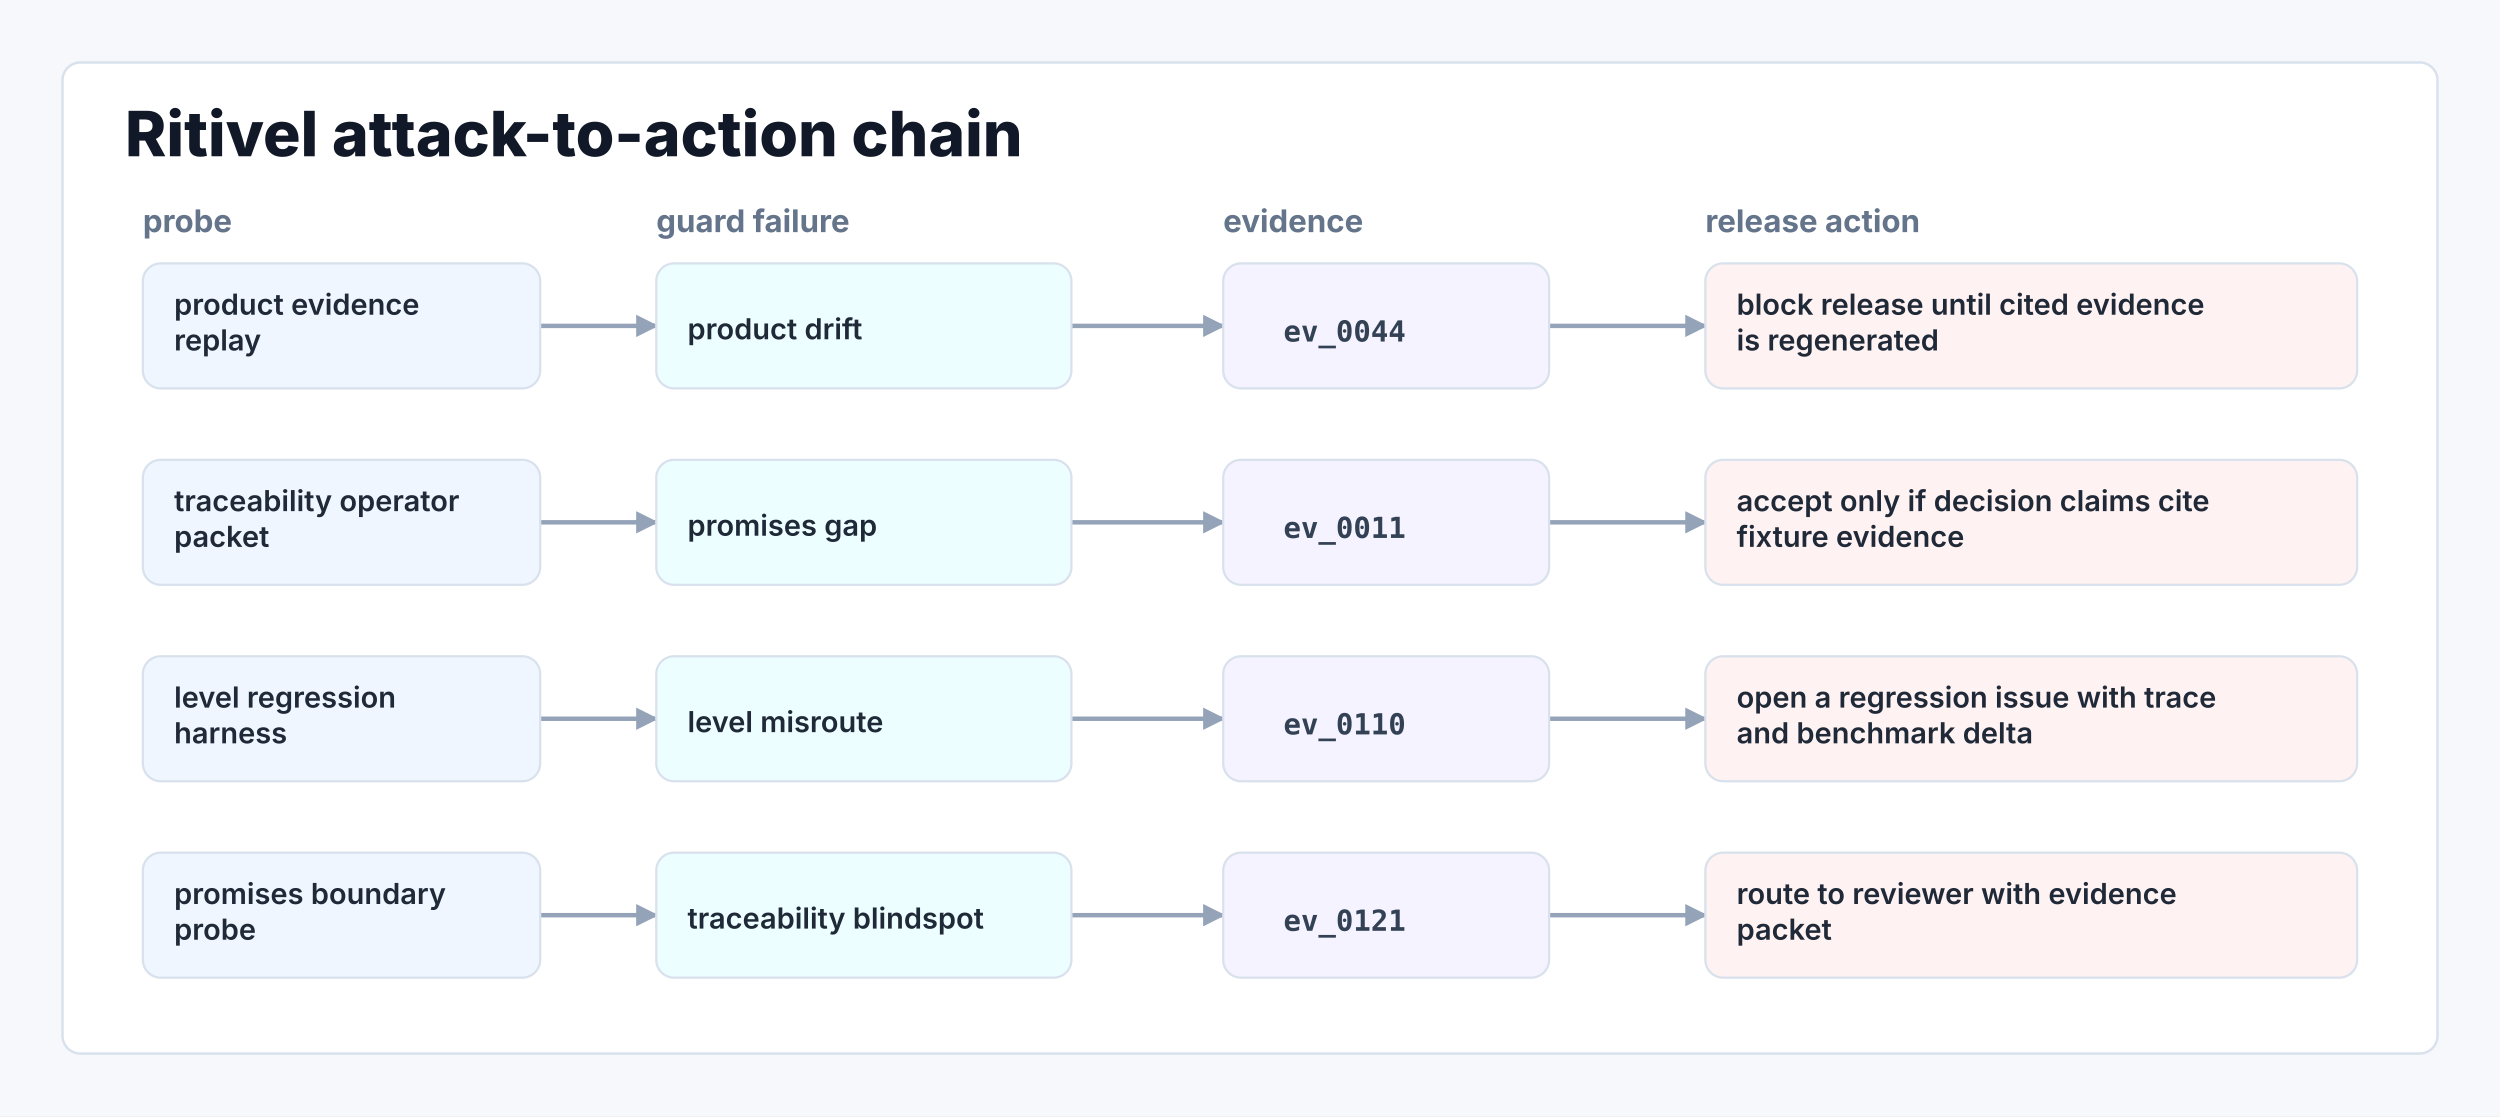
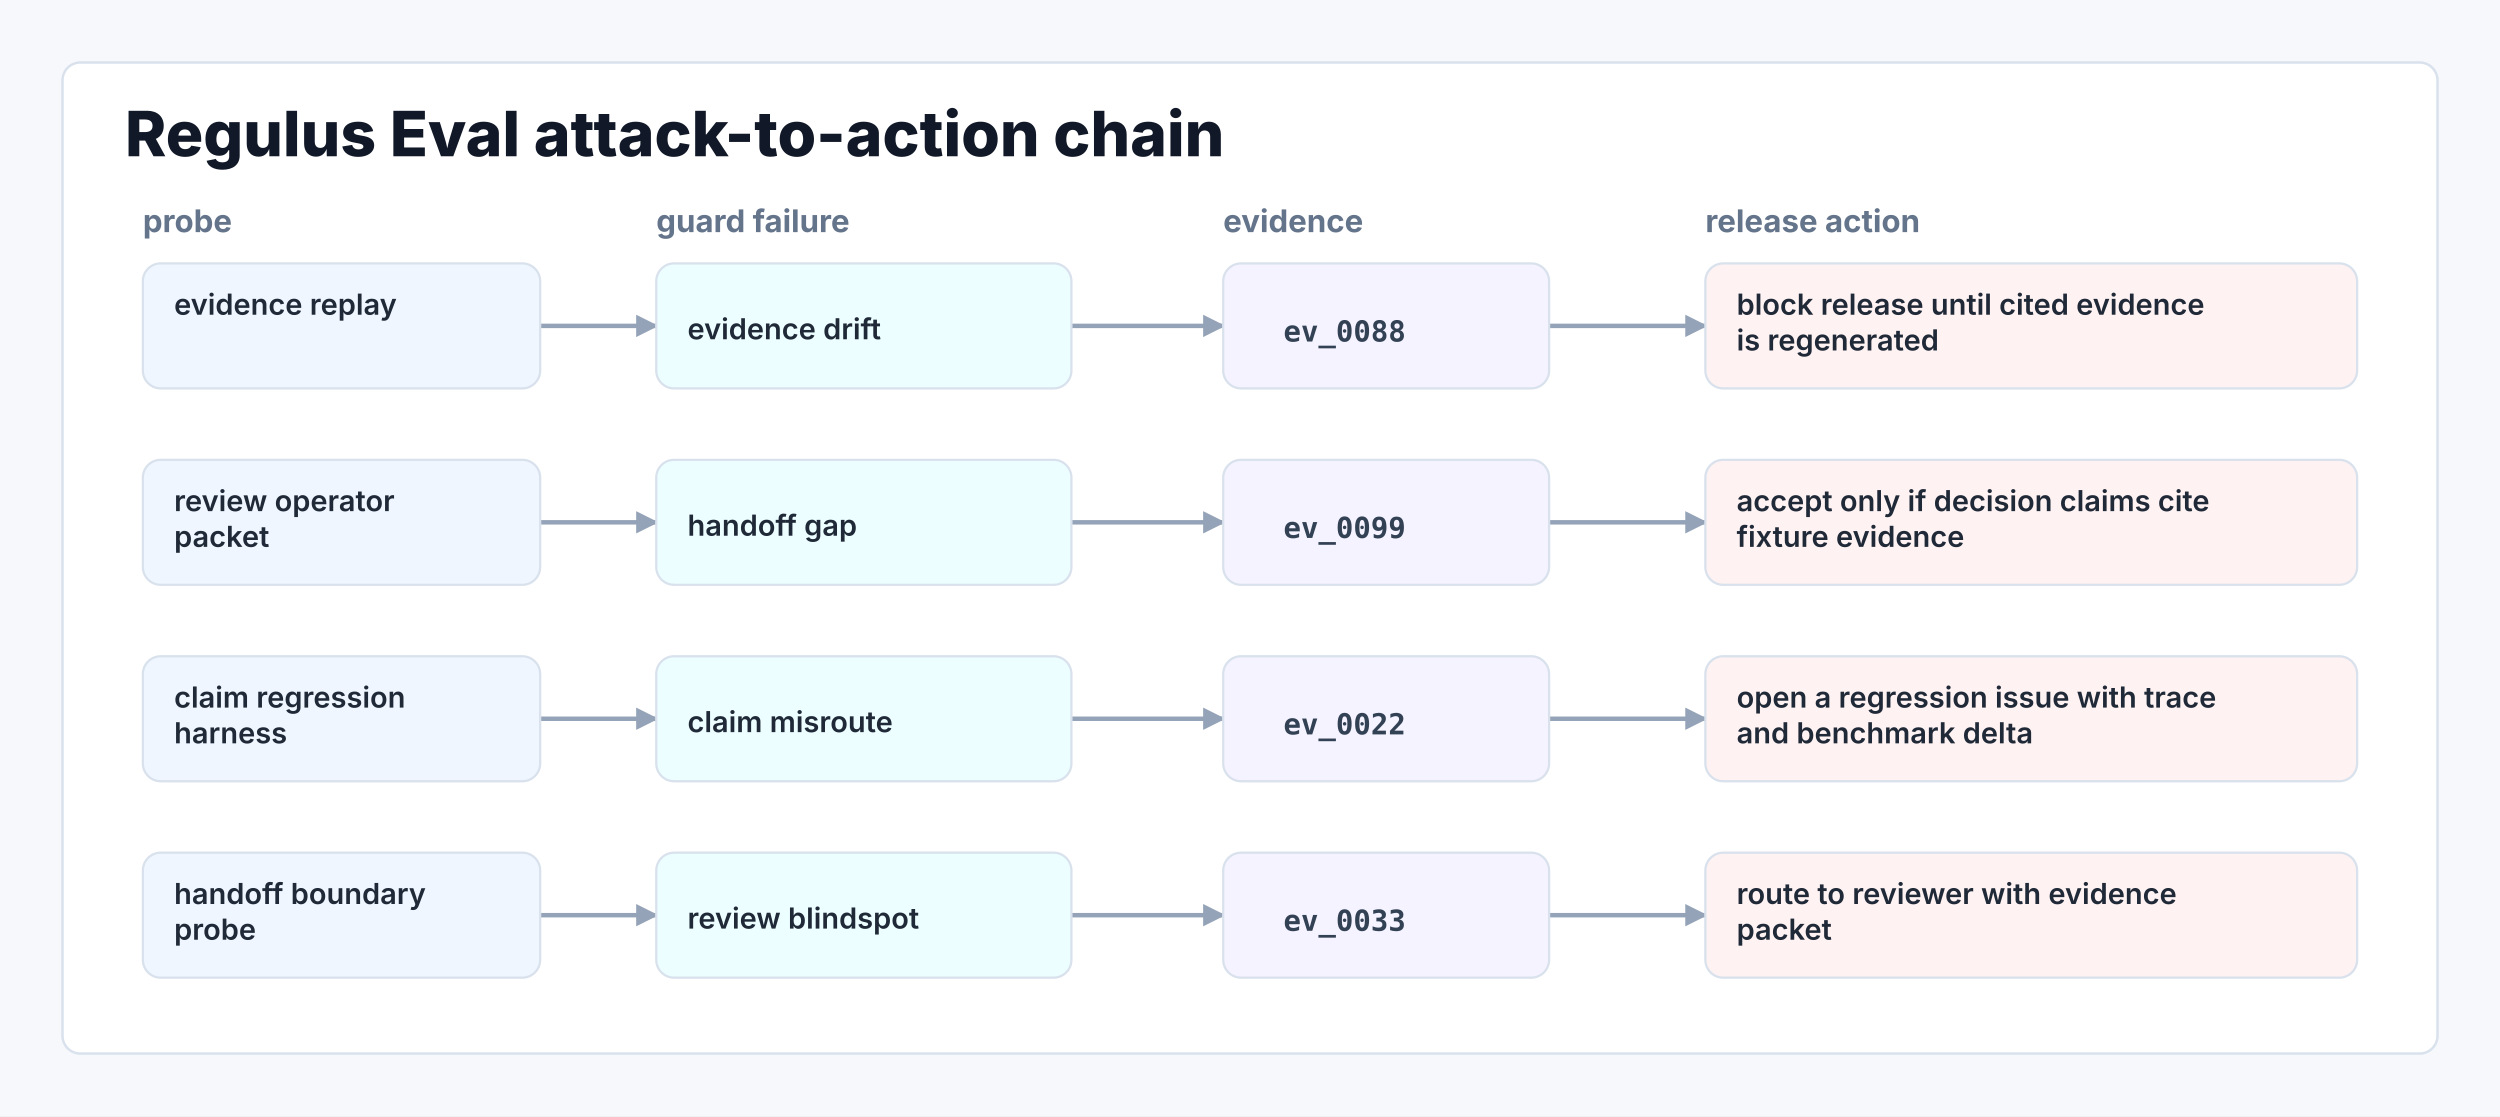
- <svg xmlns="http://www.w3.org/2000/svg" width="1120" height="500" viewBox="0 0 1120 500" role="img" aria-label="Ritivel evidence map">
+ <svg xmlns="http://www.w3.org/2000/svg" width="1120" height="500" viewBox="0 0 1120 500" role="img" aria-label="Regulus Eval evidence map">
  <defs>
    <style>
      .bg { fill:#f7f8fb; }
      .panel { fill:#ffffff; stroke:#d8e1ec; stroke-width:1.1; }
      .title { font:760 28px -apple-system,BlinkMacSystemFont,"Segoe UI",sans-serif; fill:#111827; }
      .node { font:620 13px -apple-system,BlinkMacSystemFont,"Segoe UI",sans-serif; fill:#1f2937; }
      .head { font:700 14px -apple-system,BlinkMacSystemFont,"Segoe UI",sans-serif; fill:#64748b; }
      .mono { font:720 13px ui-monospace,SFMono-Regular,Menlo,monospace; fill:#334155; }
      .edge { stroke:#94a3b8; stroke-width:2; fill:none; marker-end:url(#arrow); }
      .lane { fill:#eff6ff; stroke:#d8e1ec; }
      .failure { fill:#ecfeff; stroke:#d8e1ec; }
      .evidencebox { fill:#f5f3ff; stroke:#d8e1ec; }
      .actionbox { fill:#fef2f2; stroke:#d8e1ec; }
    </style>
    <marker id="arrow" viewBox="0 0 10 10" refX="9" refY="5" markerWidth="5" markerHeight="5" orient="auto-start-reverse">
      <path d="M 0 0 L 10 5 L 0 10 z" fill="#94a3b8" />
    </marker>
  </defs>
  <rect class="bg" width="1120" height="500" />
  <rect class="panel" x="28" y="28" width="1064" height="444" rx="8" />
-   <text x="56" y="70" class="title">Ritivel attack-to-action chain</text>
+   <text x="56" y="70" class="title">Regulus Eval attack-to-action chain</text>
  <text x="64" y="104" class="head">probe</text>
  <text x="294" y="104" class="head">guard failure</text>
  <text x="548" y="104" class="head">evidence</text>
  <text x="764" y="104" class="head">release action</text>
  <path d="M242 146 L294 146" class="edge" />
  <path d="M480 146 L548 146" class="edge" />
  <path d="M694 146 L764 146" class="edge" />
  <path d="M242 234 L294 234" class="edge" />
  <path d="M480 234 L548 234" class="edge" />
  <path d="M694 234 L764 234" class="edge" />
  <path d="M242 322 L294 322" class="edge" />
  <path d="M480 322 L548 322" class="edge" />
  <path d="M694 322 L764 322" class="edge" />
  <path d="M242 410 L294 410" class="edge" />
  <path d="M480 410 L548 410" class="edge" />
  <path d="M694 410 L764 410" class="edge" />
  <rect class="lane" x="64" y="118" width="178" height="56" rx="8" />
  <text class="node" x="78" y="141">
-     <tspan x="78" dy="0">product evidence</tspan>
-     <tspan x="78" dy="16">replay</tspan>
+     <tspan x="78" dy="0">evidence replay</tspan>
  </text>
  <rect class="failure" x="294" y="118" width="186" height="56" rx="8" />
-   <text x="308" y="152" class="node">product drift</text>
+   <text x="308" y="152" class="node">evidence drift</text>
  <rect class="evidencebox" x="548" y="118" width="146" height="56" rx="8" />
-   <text x="575" y="153" class="mono">ev_0044</text>
+   <text x="575" y="153" class="mono">ev_0088</text>
  <rect class="actionbox" x="764" y="118" width="292" height="56" rx="8" />
  <text class="node" x="778" y="141">
    <tspan x="778" dy="0">block release until cited evidence</tspan>
    <tspan x="778" dy="16">is regenerated</tspan>
  </text>
  <rect class="lane" x="64" y="206" width="178" height="56" rx="8" />
  <text class="node" x="78" y="229">
-     <tspan x="78" dy="0">traceability operator</tspan>
+     <tspan x="78" dy="0">review operator</tspan>
    <tspan x="78" dy="16">packet</tspan>
  </text>
  <rect class="failure" x="294" y="206" width="186" height="56" rx="8" />
-   <text x="308" y="240" class="node">promises gap</text>
+   <text x="308" y="240" class="node">handoff gap</text>
  <rect class="evidencebox" x="548" y="206" width="146" height="56" rx="8" />
-   <text x="575" y="241" class="mono">ev_0011</text>
+   <text x="575" y="241" class="mono">ev_0099</text>
  <rect class="actionbox" x="764" y="206" width="292" height="56" rx="8" />
  <text class="node" x="778" y="229">
    <tspan x="778" dy="0">accept only if decision claims cite</tspan>
    <tspan x="778" dy="16">fixture evidence</tspan>
  </text>
  <rect class="lane" x="64" y="294" width="178" height="56" rx="8" />
  <text class="node" x="78" y="317">
-     <tspan x="78" dy="0">level regression</tspan>
+     <tspan x="78" dy="0">claim regression</tspan>
    <tspan x="78" dy="16">harness</tspan>
  </text>
  <rect class="failure" x="294" y="294" width="186" height="56" rx="8" />
-   <text x="308" y="328" class="node">level misroute</text>
+   <text x="308" y="328" class="node">claim misroute</text>
  <rect class="evidencebox" x="548" y="294" width="146" height="56" rx="8" />
-   <text x="575" y="329" class="mono">ev_0110</text>
+   <text x="575" y="329" class="mono">ev_0022</text>
  <rect class="actionbox" x="764" y="294" width="292" height="56" rx="8" />
  <text class="node" x="778" y="317">
    <tspan x="778" dy="0">open a regression issue with trace</tspan>
    <tspan x="778" dy="16">and benchmark delta</tspan>
  </text>
  <rect class="lane" x="64" y="382" width="178" height="56" rx="8" />
  <text class="node" x="78" y="405">
-     <tspan x="78" dy="0">promises boundary</tspan>
+     <tspan x="78" dy="0">handoff boundary</tspan>
    <tspan x="78" dy="16">probe</tspan>
  </text>
  <rect class="failure" x="294" y="382" width="186" height="56" rx="8" />
-   <text x="308" y="416" class="node">traceability blindspot</text>
+   <text x="308" y="416" class="node">review blindspot</text>
  <rect class="evidencebox" x="548" y="382" width="146" height="56" rx="8" />
-   <text x="575" y="417" class="mono">ev_0121</text>
+   <text x="575" y="417" class="mono">ev_0033</text>
  <rect class="actionbox" x="764" y="382" width="292" height="56" rx="8" />
  <text class="node" x="778" y="405">
    <tspan x="778" dy="0">route to reviewer with evidence</tspan>
    <tspan x="778" dy="16">packet</tspan>
  </text>
</svg>
